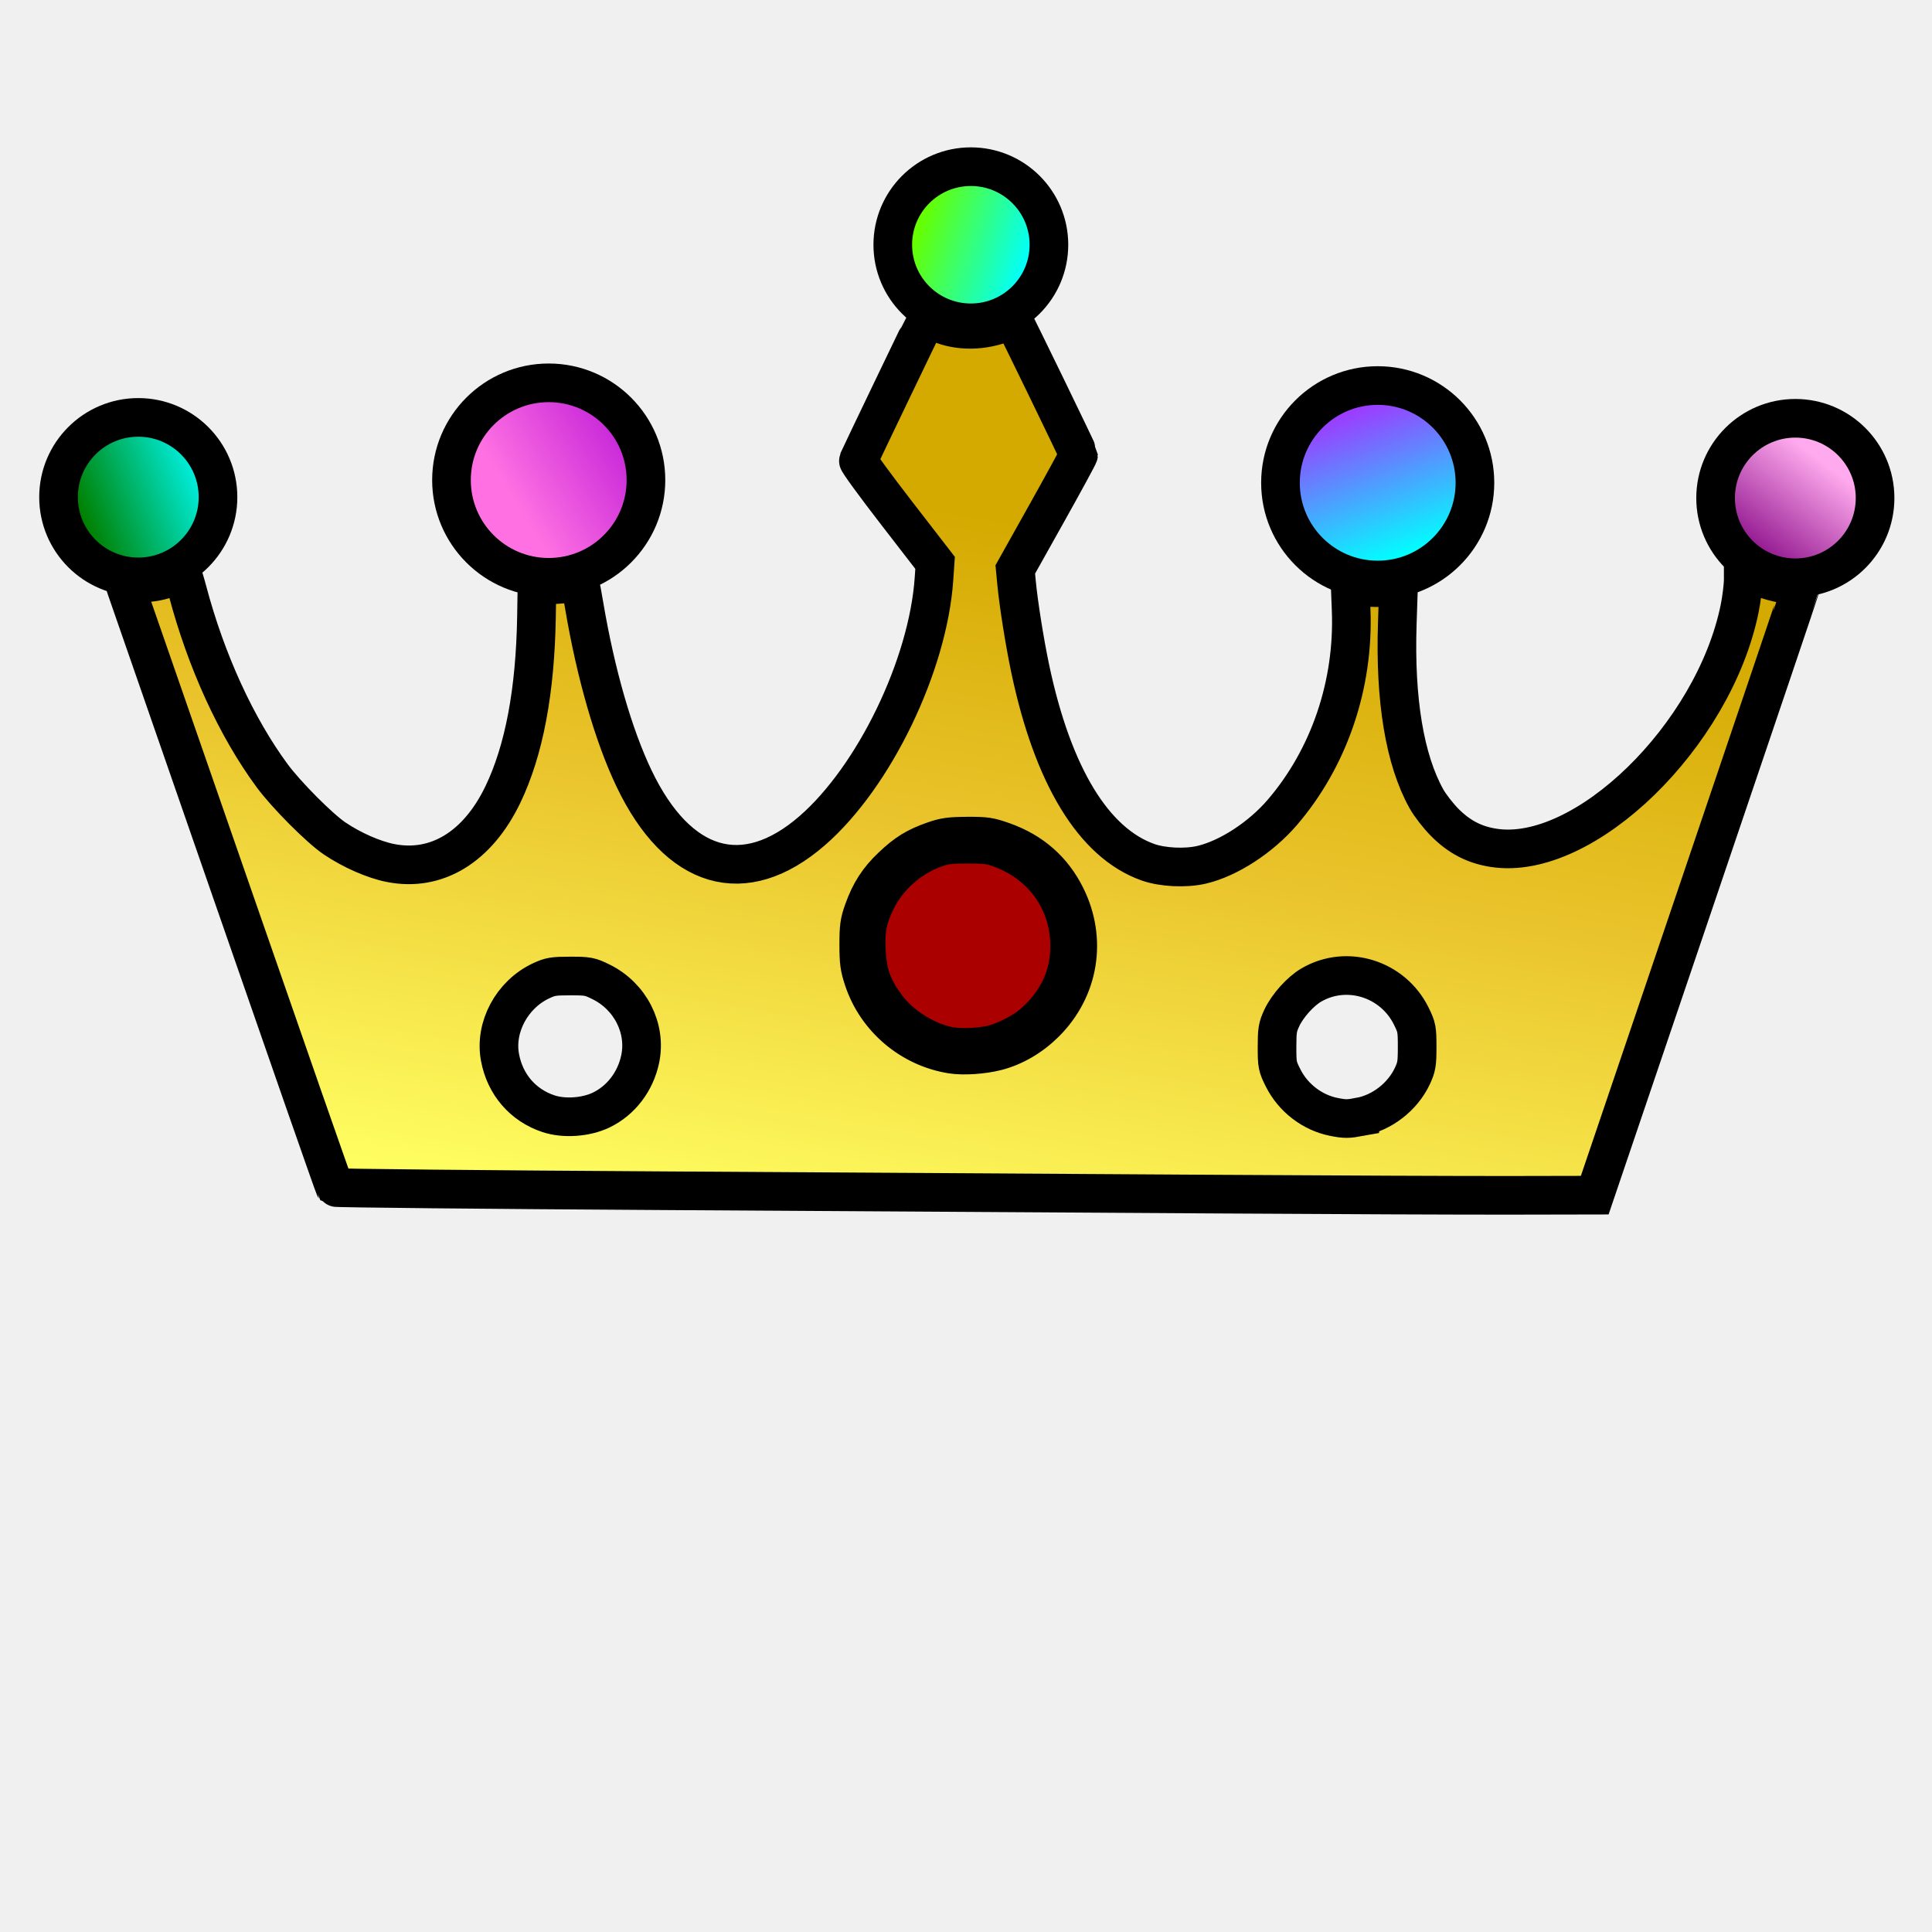
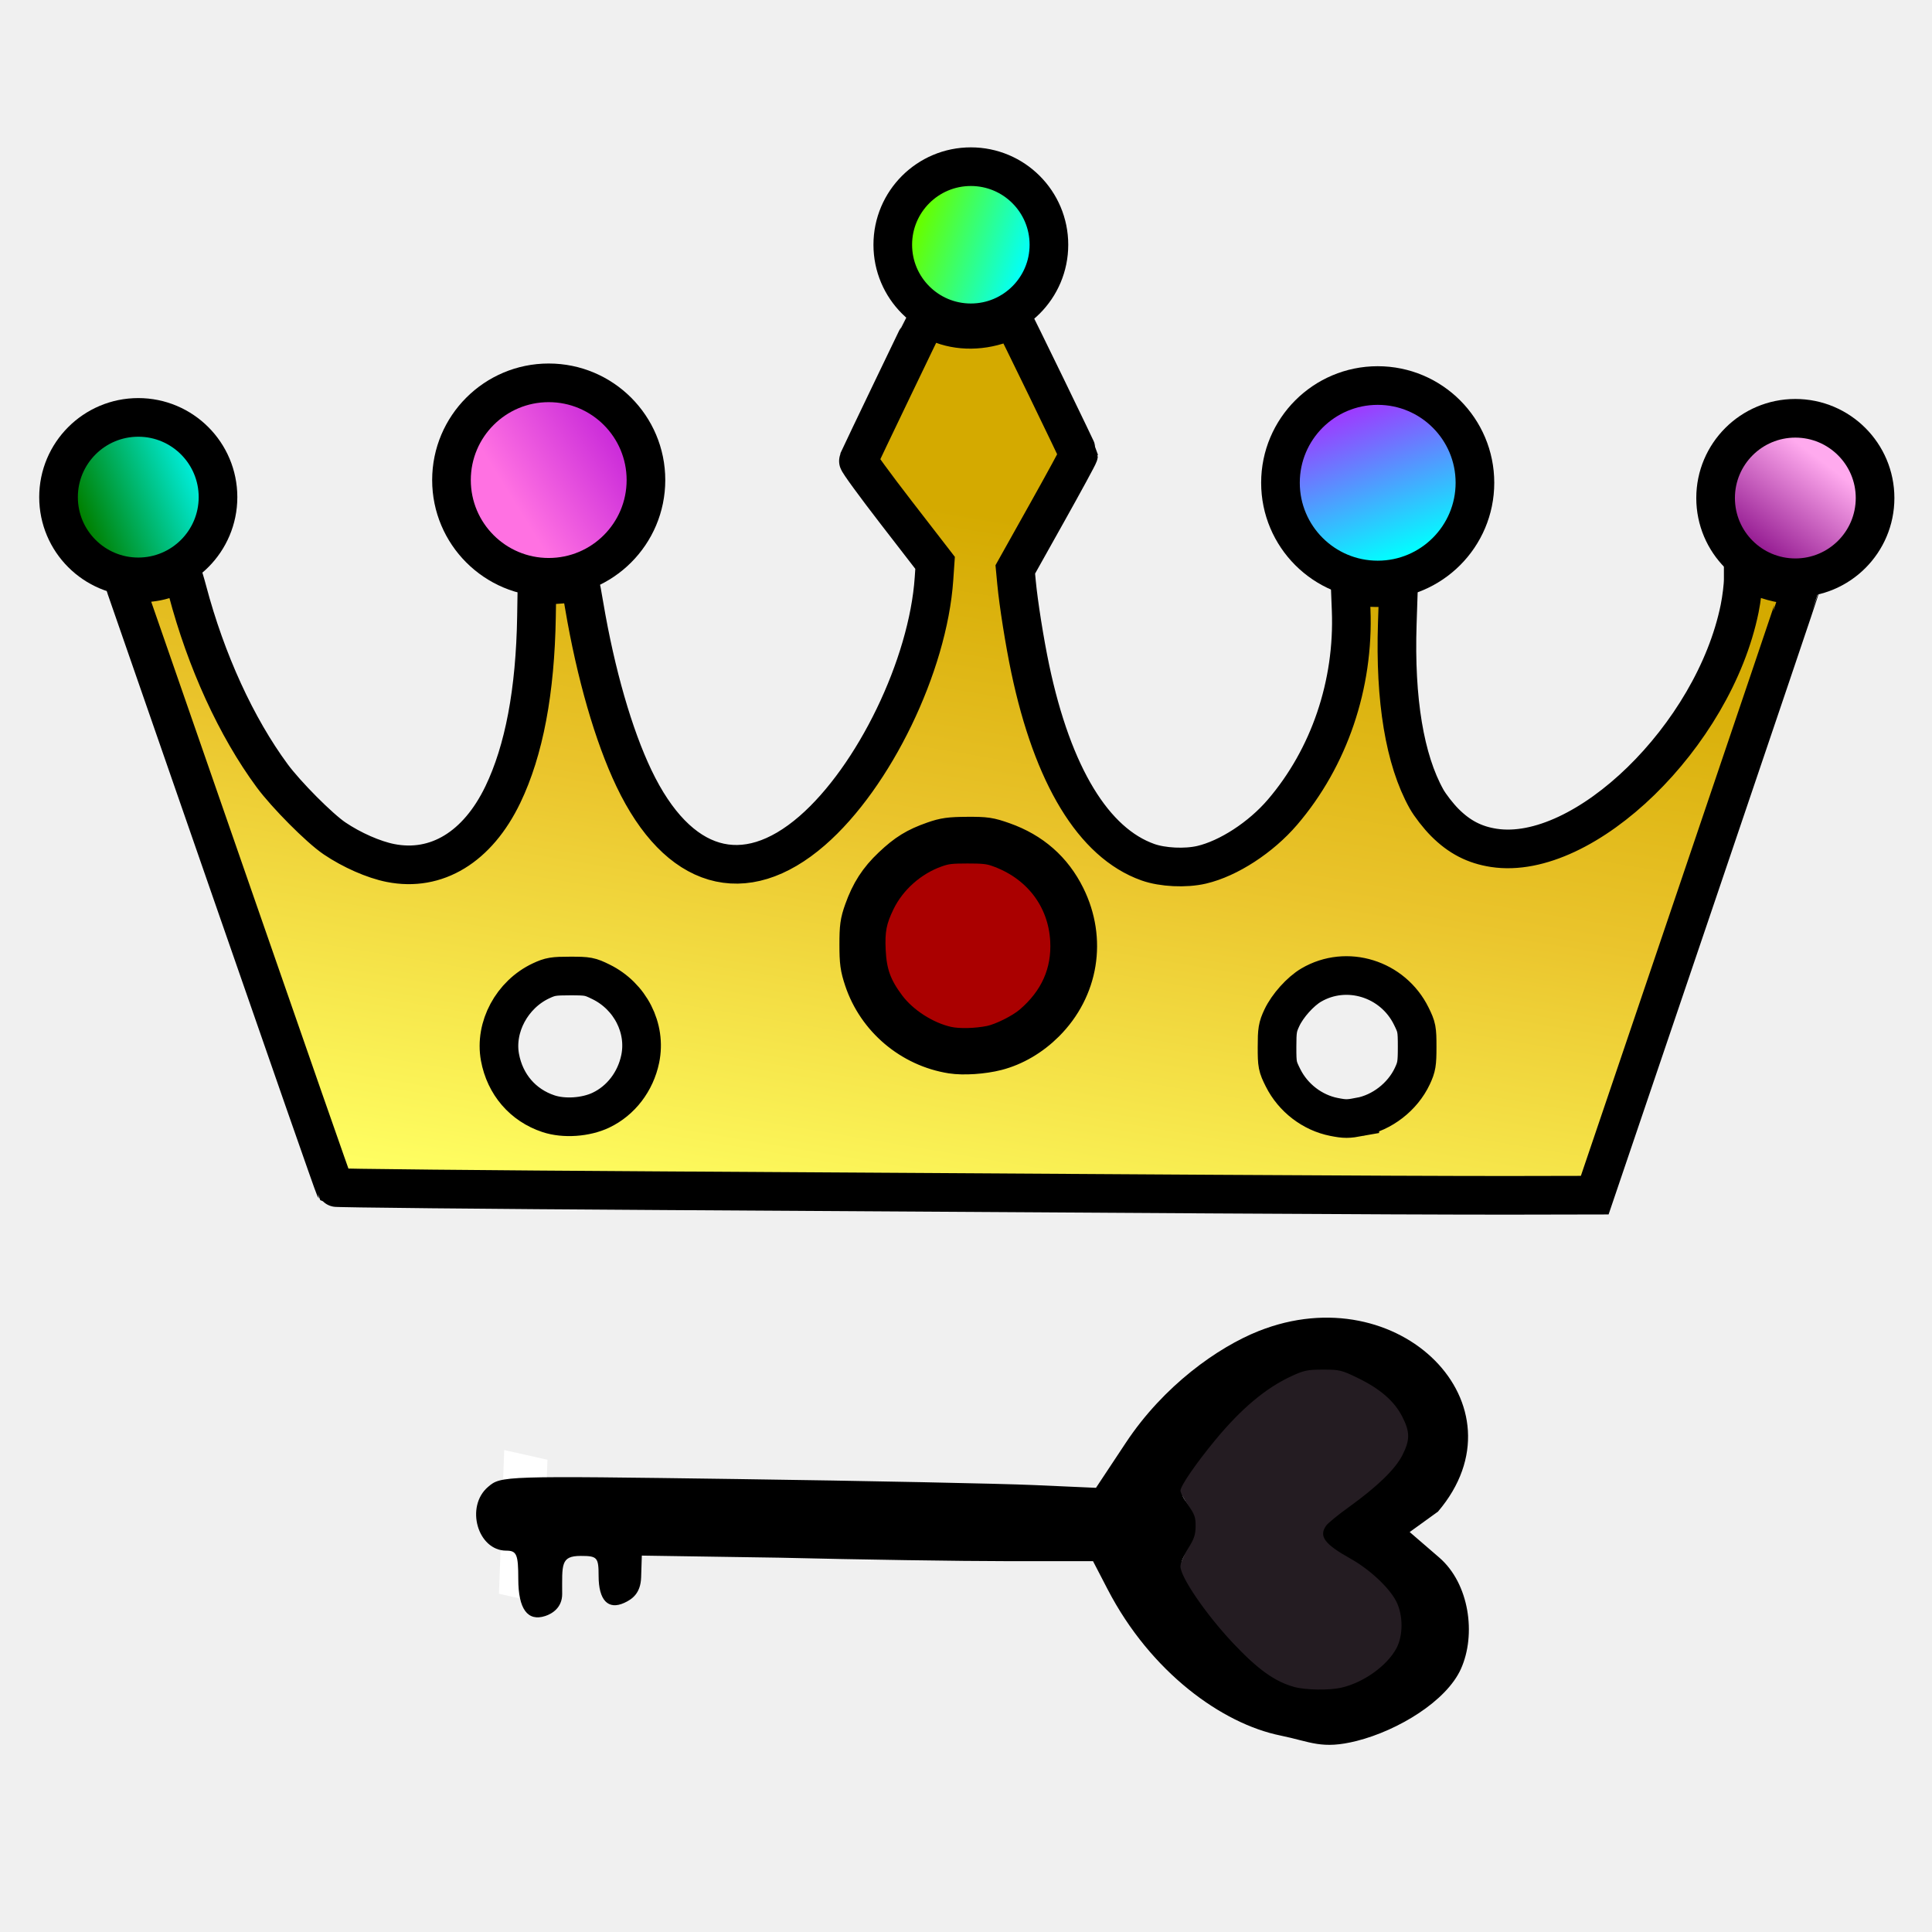
<svg xmlns="http://www.w3.org/2000/svg" xmlns:xlink="http://www.w3.org/1999/xlink" width="500" height="500" viewBox="0 0 132.292 132.292" version="1.1" id="svg8">
  <defs id="defs2">
+     <linearGradient id="linearGradient2173">
+       <stop style="stop-color:#241c22;stop-opacity:1" offset="0" id="stop2169" />
+       <stop style="stop-color:#241c22;stop-opacity:1" offset="1" id="stop2171" />
+     </linearGradient>
    <linearGradient id="linearGradient1066">
      <stop style="stop-color:#d4aa00;stop-opacity:1;" offset="0" id="stop1062" />
      <stop id="stop1070" offset="0.427" style="stop-color:#eac42c;stop-opacity:1;" />
      <stop style="stop-color:#ffff62;stop-opacity:1" offset="1" id="stop1064" />
    </linearGradient>
    <linearGradient id="linearGradient1039">
      <stop id="stop1035" offset="0" style="stop-color:#aa00d4;stop-opacity:1" />
      <stop id="stop1037" offset="1" style="stop-color:#ff71e2;stop-opacity:1" />
    </linearGradient>
    <linearGradient id="linearGradient1033">
      <stop style="stop-color:#66ff00;stop-opacity:1" offset="0" id="stop1029" />
      <stop style="stop-color:#00ffff;stop-opacity:1" offset="1" id="stop1031" />
    </linearGradient>
    <linearGradient id="linearGradient983">
      <stop id="stop979" offset="0" style="stop-color:#cc00ff;stop-opacity:1" />
      <stop id="stop981" offset="1" style="stop-color:#00ffff;stop-opacity:1" />
    </linearGradient>
    <linearGradient id="linearGradient971">
      <stop id="stop967" offset="0" style="stop-color:#008000;stop-opacity:1" />
      <stop id="stop969" offset="1" style="stop-color:#00ffff;stop-opacity:1" />
    </linearGradient>
    <linearGradient id="linearGradient949">
      <stop style="stop-color:#800080;stop-opacity:1" offset="0" id="stop945" />
      <stop style="stop-color:#ffaaee;stop-opacity:1" offset="1" id="stop947" />
    </linearGradient>
    <linearGradient xlink:href="#linearGradient1039" id="linearGradient951" x1="53.788" y1="52.873" x2="45.182" y2="58.205" gradientUnits="userSpaceOnUse" gradientTransform="matrix(1.314873,0,0,1.314873,-23.74188,-41.38385)" />
    <linearGradient xlink:href="#linearGradient983" id="linearGradient953" x1="88.025" y1="50.44" x2="91.58" y2="60.263" gradientUnits="userSpaceOnUse" gradientTransform="matrix(1.314873,0,0,1.314873,-23.74188,-41.38385)" />
    <linearGradient xlink:href="#linearGradient949" id="linearGradient955" x1="109.915" y1="61.572" x2="113.937" y2="56.24" gradientUnits="userSpaceOnUse" gradientTransform="matrix(1.314873,0,0,1.314873,-23.74188,-41.38385)" />
    <linearGradient xlink:href="#linearGradient971" id="linearGradient957" x1="22.357" y1="58.485" x2="29.186" y2="55.772" gradientUnits="userSpaceOnUse" gradientTransform="matrix(1.314873,0,0,1.314873,-23.74188,-41.38385)" />
    <linearGradient xlink:href="#linearGradient1033" id="linearGradient959" x1="66.229" y1="42.302" x2="71.936" y2="44.266" gradientUnits="userSpaceOnUse" gradientTransform="matrix(1.314873,0,0,1.314873,-23.74188,-41.38385)" />
    <linearGradient xlink:href="#linearGradient1066" id="linearGradient1068" x1="84.667" y1="38.1" x2="76.137" y2="88.644" gradientUnits="userSpaceOnUse" />
+     <linearGradient xlink:href="#linearGradient2173" id="linearGradient2175" x1="321.5" y1="420" x2="341" y2="363.5" gradientUnits="userSpaceOnUse" gradientTransform="matrix(0.2788009,0,0,0.2715404,-4.540545,-2.753993)" />
  </defs>
  <g id="layer2" style="display:none" />
  <g id="layer4">
    <ellipse style="display:inline;opacity:1;fill:url(#linearGradient951);fill-opacity:1;stroke:#000000;stroke-width:2.646;stroke-linecap:round;stroke-miterlimit:4;stroke-dasharray:none;stroke-opacity:1" id="path830-6-1-9" cx="37.573" cy="32.872" rx="6.658" ry="6.658" />
    <ellipse style="display:inline;opacity:1;fill:url(#linearGradient953);fill-opacity:1;stroke:#000000;stroke-width:2.646;stroke-linecap:round;stroke-miterlimit:4;stroke-dasharray:none;stroke-opacity:1" id="path830-6-1-9-4" cx="94.337" cy="33.057" rx="6.658" ry="6.658" />
    <ellipse style="display:inline;opacity:1;fill:url(#linearGradient955);fill-opacity:1;stroke:#000000;stroke-width:2.646;stroke-linecap:round;stroke-miterlimit:4;stroke-dasharray:none;stroke-opacity:1" id="path830-6-1-9-4-5" cx="122.934" cy="34.102" rx="5.46" ry="5.46" />
    <ellipse style="display:inline;opacity:1;fill:url(#linearGradient957);fill-opacity:1;stroke:#000000;stroke-width:2.646;stroke-linecap:round;stroke-miterlimit:4;stroke-dasharray:none;stroke-opacity:1" id="path830-6-1-9-4-5-7" cx="9.468" cy="34.041" rx="5.46" ry="5.46" />
    <ellipse style="display:inline;opacity:1;fill:url(#linearGradient959);fill-opacity:1;stroke:#000000;stroke-width:2.646;stroke-linecap:round;stroke-miterlimit:4;stroke-dasharray:none;stroke-opacity:1" id="path830-7" cx="66.478" cy="16.759" rx="5.346" ry="5.346" />
    <path style="display:inline;opacity:1;fill:url(#linearGradient1068);fill-opacity:1;stroke:#000000;stroke-width:2.646;stroke-linecap:round;stroke-miterlimit:4;stroke-dasharray:none;stroke-opacity:1" d="M 83.016,81.765 C 74.83,81.713 57.977,81.61 45.565,81.535 33.153,81.46 22.962,81.359 22.92,81.31 22.877,81.262 19.656,72.034 15.761,60.804 11.867,49.574 8.646,40.297 8.603,40.188 c -0.066,-0.171 0.08,-0.206 1.068,-0.259 0.846,-0.045 1.352,-0.145 1.941,-0.383 0.438,-0.177 0.83,-0.282 0.872,-0.233 0.041,0.049 0.2,0.56 0.352,1.135 1.275,4.818 3.345,9.338 5.8,12.669 0.961,1.303 3.242,3.596 4.27,4.29 1.184,0.8 2.678,1.458 3.831,1.686 3.151,0.624 5.966,-1.09 7.696,-4.685 1.453,-3.021 2.219,-7.078 2.302,-12.192 l 0.034,-2.106 1.168,-0.072 c 0.643,-0.04 1.307,-0.106 1.477,-0.147 0.308,-0.075 0.309,-0.072 0.586,1.563 0.793,4.687 2.01,8.91 3.413,11.847 3.005,6.289 7.548,7.622 12.201,3.58 4.243,-3.686 7.934,-11.318 8.34,-17.248 l 0.075,-1.092 -2.656,-3.436 c -1.461,-1.89 -2.632,-3.495 -2.601,-3.567 0.125,-0.298 4.654,-9.728 4.689,-9.764 0.021,-0.022 0.271,0.079 0.555,0.225 1.31,0.668 2.999,0.733 4.545,0.175 0.437,-0.158 0.805,-0.276 0.817,-0.262 0.097,0.112 4.477,9.132 4.477,9.221 0,0.064 -0.975,1.858 -2.167,3.987 l -2.167,3.871 0.083,0.883 c 0.138,1.465 0.557,4.101 0.939,5.915 1.545,7.331 4.341,11.929 8.056,13.249 1.009,0.359 2.581,0.434 3.682,0.177 1.839,-0.43 4.051,-1.868 5.533,-3.597 3.205,-3.741 4.906,-8.75 4.704,-13.851 l -0.067,-1.699 0.573,0.096 c 0.315,0.053 1.06,0.086 1.654,0.074 l 1.082,-0.023 -0.082,2.485 c -0.172,5.231 0.509,9.328 1.994,11.996 0.251,0.451 0.821,1.184 1.266,1.629 0.992,0.993 2.032,1.53 3.352,1.732 6.192,0.948 15.057,-7.68 16.83,-16.38 0.135,-0.663 0.246,-1.572 0.246,-2.019 v -0.813 l 0.461,0.305 c 0.635,0.42 1.693,0.766 2.662,0.87 0.447,0.048 0.813,0.122 0.812,0.165 -3.5e-4,0.043 -3.174,9.432 -7.052,20.865 l -7.051,20.787 -5.648,0.011 c -3.106,0.007 -12.345,-0.031 -20.531,-0.083 z m 10.094,-5.289 c 1.52,-0.278 2.935,-1.376 3.598,-2.791 0.292,-0.623 0.33,-0.851 0.33,-1.997 0,-1.213 -0.025,-1.345 -0.402,-2.11 -1.264,-2.567 -4.425,-3.548 -6.85,-2.127 -0.747,0.438 -1.624,1.416 -2.012,2.245 -0.292,0.623 -0.33,0.851 -0.33,1.995 0,1.222 0.022,1.336 0.416,2.12 0.686,1.368 2.004,2.378 3.48,2.669 0.755,0.149 0.949,0.148 1.77,-0.002 z M 41.155,76.014 c 1.365,-0.652 2.363,-1.956 2.684,-3.511 0.433,-2.096 -0.681,-4.285 -2.682,-5.27 -0.765,-0.377 -0.898,-0.402 -2.11,-0.402 -1.147,0 -1.374,0.038 -1.997,0.33 -1.993,0.934 -3.195,3.17 -2.815,5.235 0.343,1.859 1.567,3.283 3.323,3.865 1.065,0.353 2.555,0.251 3.598,-0.247 z m 27.096,-4.031 c 1.204,-0.311 2.371,-0.995 3.328,-1.952 2.322,-2.322 2.873,-5.693 1.412,-8.641 -0.902,-1.82 -2.333,-3.076 -4.299,-3.772 -0.946,-0.335 -1.193,-0.371 -2.465,-0.364 -1.186,0.007 -1.558,0.059 -2.304,0.321 -1.206,0.424 -1.868,0.832 -2.84,1.751 -0.949,0.897 -1.506,1.761 -1.96,3.036 -0.275,0.773 -0.321,1.105 -0.321,2.317 2.1e-5,1.202 0.049,1.562 0.327,2.398 0.889,2.675 3.245,4.67 6.04,5.112 0.804,0.127 2.134,0.038 3.082,-0.206 z" id="path937" />
    <path style="opacity:1;fill:#aa0000;fill-opacity:1;stroke:#000000;stroke-width:3.536;stroke-linecap:round;stroke-miterlimit:4;stroke-dasharray:none;stroke-opacity:1" d="m 245.756,267.482 c -5.089,-1.151 -10.582,-4.675 -13.653,-8.76 -3.264,-4.342 -4.399,-7.467 -4.653,-12.809 -0.237,-4.984 0.212,-7.297 2.213,-11.41 2.635,-5.416 7.694,-9.901 13.469,-11.939 2.099,-0.741 3.061,-0.856 7.228,-0.862 3.856,-0.006 5.202,0.129 6.807,0.681 9.686,3.332 15.851,11.264 16.393,21.088 0.417,7.557 -2.437,13.966 -8.538,19.173 -2.099,1.791 -6.699,4.089 -9.215,4.603 -3.315,0.677 -7.646,0.779 -10.051,0.235 z" id="path1072" transform="scale(0.2645833)" />
+     <rect style="opacity:1;fill:#ffffff;fill-opacity:1;stroke:#ffffff;stroke-width:2.618;stroke-linecap:round;stroke-miterlimit:4;stroke-dasharray:none;stroke-opacity:1" id="rect1573" width="0.417" height="7.228" x="40.097" y="92.163" transform="matrix(0.9757085,0.2190727,-0.0365481,0.9993319,0,0)" />
+     <path style="fill:#000000;stroke-width:0.391" d="m 87.677,118.839 c -3.991,-0.811 -8.883,-4.327 -11.827,-10 l -1.006,-1.939 -5.822,-7.9e-4 c -3.202,-3.9e-4 -10.249,-0.107 -15.659,-0.238 l -9.415,-0.143 -0.047,1.487 c -0.034,1.077 -0.59,1.492 -1.155,1.75 -1.106,0.504 -1.757,-0.18 -1.757,-1.845 0,-1.271 -0.089,-1.37 -1.224,-1.37 -1.391,0 -1.27,0.596 -1.27,2.608 0,0.936 -0.687,1.352 -1.156,1.506 -1.212,0.396 -1.85,-0.479 -1.85,-2.536 0,-1.68 -0.11,-1.939 -0.822,-1.939 -1.964,0 -2.826,-3.021 -1.246,-4.367 0.887,-0.756 1,-0.76 17.028,-0.536 8.874,0.124 18.039,0.31 20.366,0.413 l 4.231,0.188 2.049,-3.093 c 2.585,-3.903 6.3,-6.533 9.091,-7.642 9.621,-3.823 18.471,5.086 12.281,12.362 l -1.94,1.401 2.02,1.743 c 2.068,1.785 2.545,5.272 1.491,7.623 -0.992,2.215 -4.308,4.22 -7.13,4.935 -2.411,0.61 -3.157,0.055 -5.23,-0.367 z m 5.385,-4.107 c 3.621,-2.08 3.126,-5.969 -1.039,-8.163 -2.076,-1.094 -2.208,-1.722 -0.6,-2.856 4.316,-3.043 5.311,-4.85 3.845,-6.989 -1.06,-1.547 -3.299,-2.805 -4.992,-2.805 -2.464,0 -5.555,2.445 -8.533,6.75 -0.981,1.418 -1.007,1.577 -0.385,2.334 0.848,1.032 0.844,1.907 -0.014,3.146 -0.641,0.925 -0.626,1.078 0.259,2.58 1.406,2.386 4.123,5.337 5.639,6.125 1.803,0.937 4.058,0.89 5.82,-0.123 z" id="path2134" />
+     <path style="opacity:1;fill:url(#linearGradient2175);fill-opacity:1;stroke:none;stroke-width:1.376;stroke-linecap:round;stroke-miterlimit:4;stroke-dasharray:none;stroke-opacity:1" d="m 88.636,115.516 c -1.34,-0.363 -2.505,-1.198 -4.236,-3.039 -1.827,-1.942 -3.57,-4.491 -3.57,-5.22 0,-0.223 0.227,-0.758 0.516,-1.213 0.419,-0.661 0.517,-0.948 0.523,-1.531 0.006,-0.613 -0.069,-0.825 -0.516,-1.457 -0.288,-0.407 -0.523,-0.849 -0.523,-0.983 0,-0.322 1.066,-1.873 2.386,-3.47 1.778,-2.152 3.461,-3.563 5.213,-4.371 0.867,-0.4 1.105,-0.449 2.169,-0.449 1.125,0 1.265,0.034 2.37,0.57 1.537,0.746 2.503,1.585 3.047,2.644 0.542,1.056 0.543,1.61 0.005,2.658 -0.493,0.961 -1.721,2.148 -3.681,3.558 -0.717,0.516 -1.404,1.077 -1.527,1.249 -0.523,0.727 -0.128,1.265 1.658,2.263 1.325,0.74 2.673,2.002 3.145,2.944 0.468,0.935 0.471,2.318 0.007,3.191 -0.642,1.205 -2.266,2.364 -3.795,2.707 -0.82,0.184 -2.418,0.159 -3.19,-0.05 z" id="path2167" />
  </g>
</svg>
